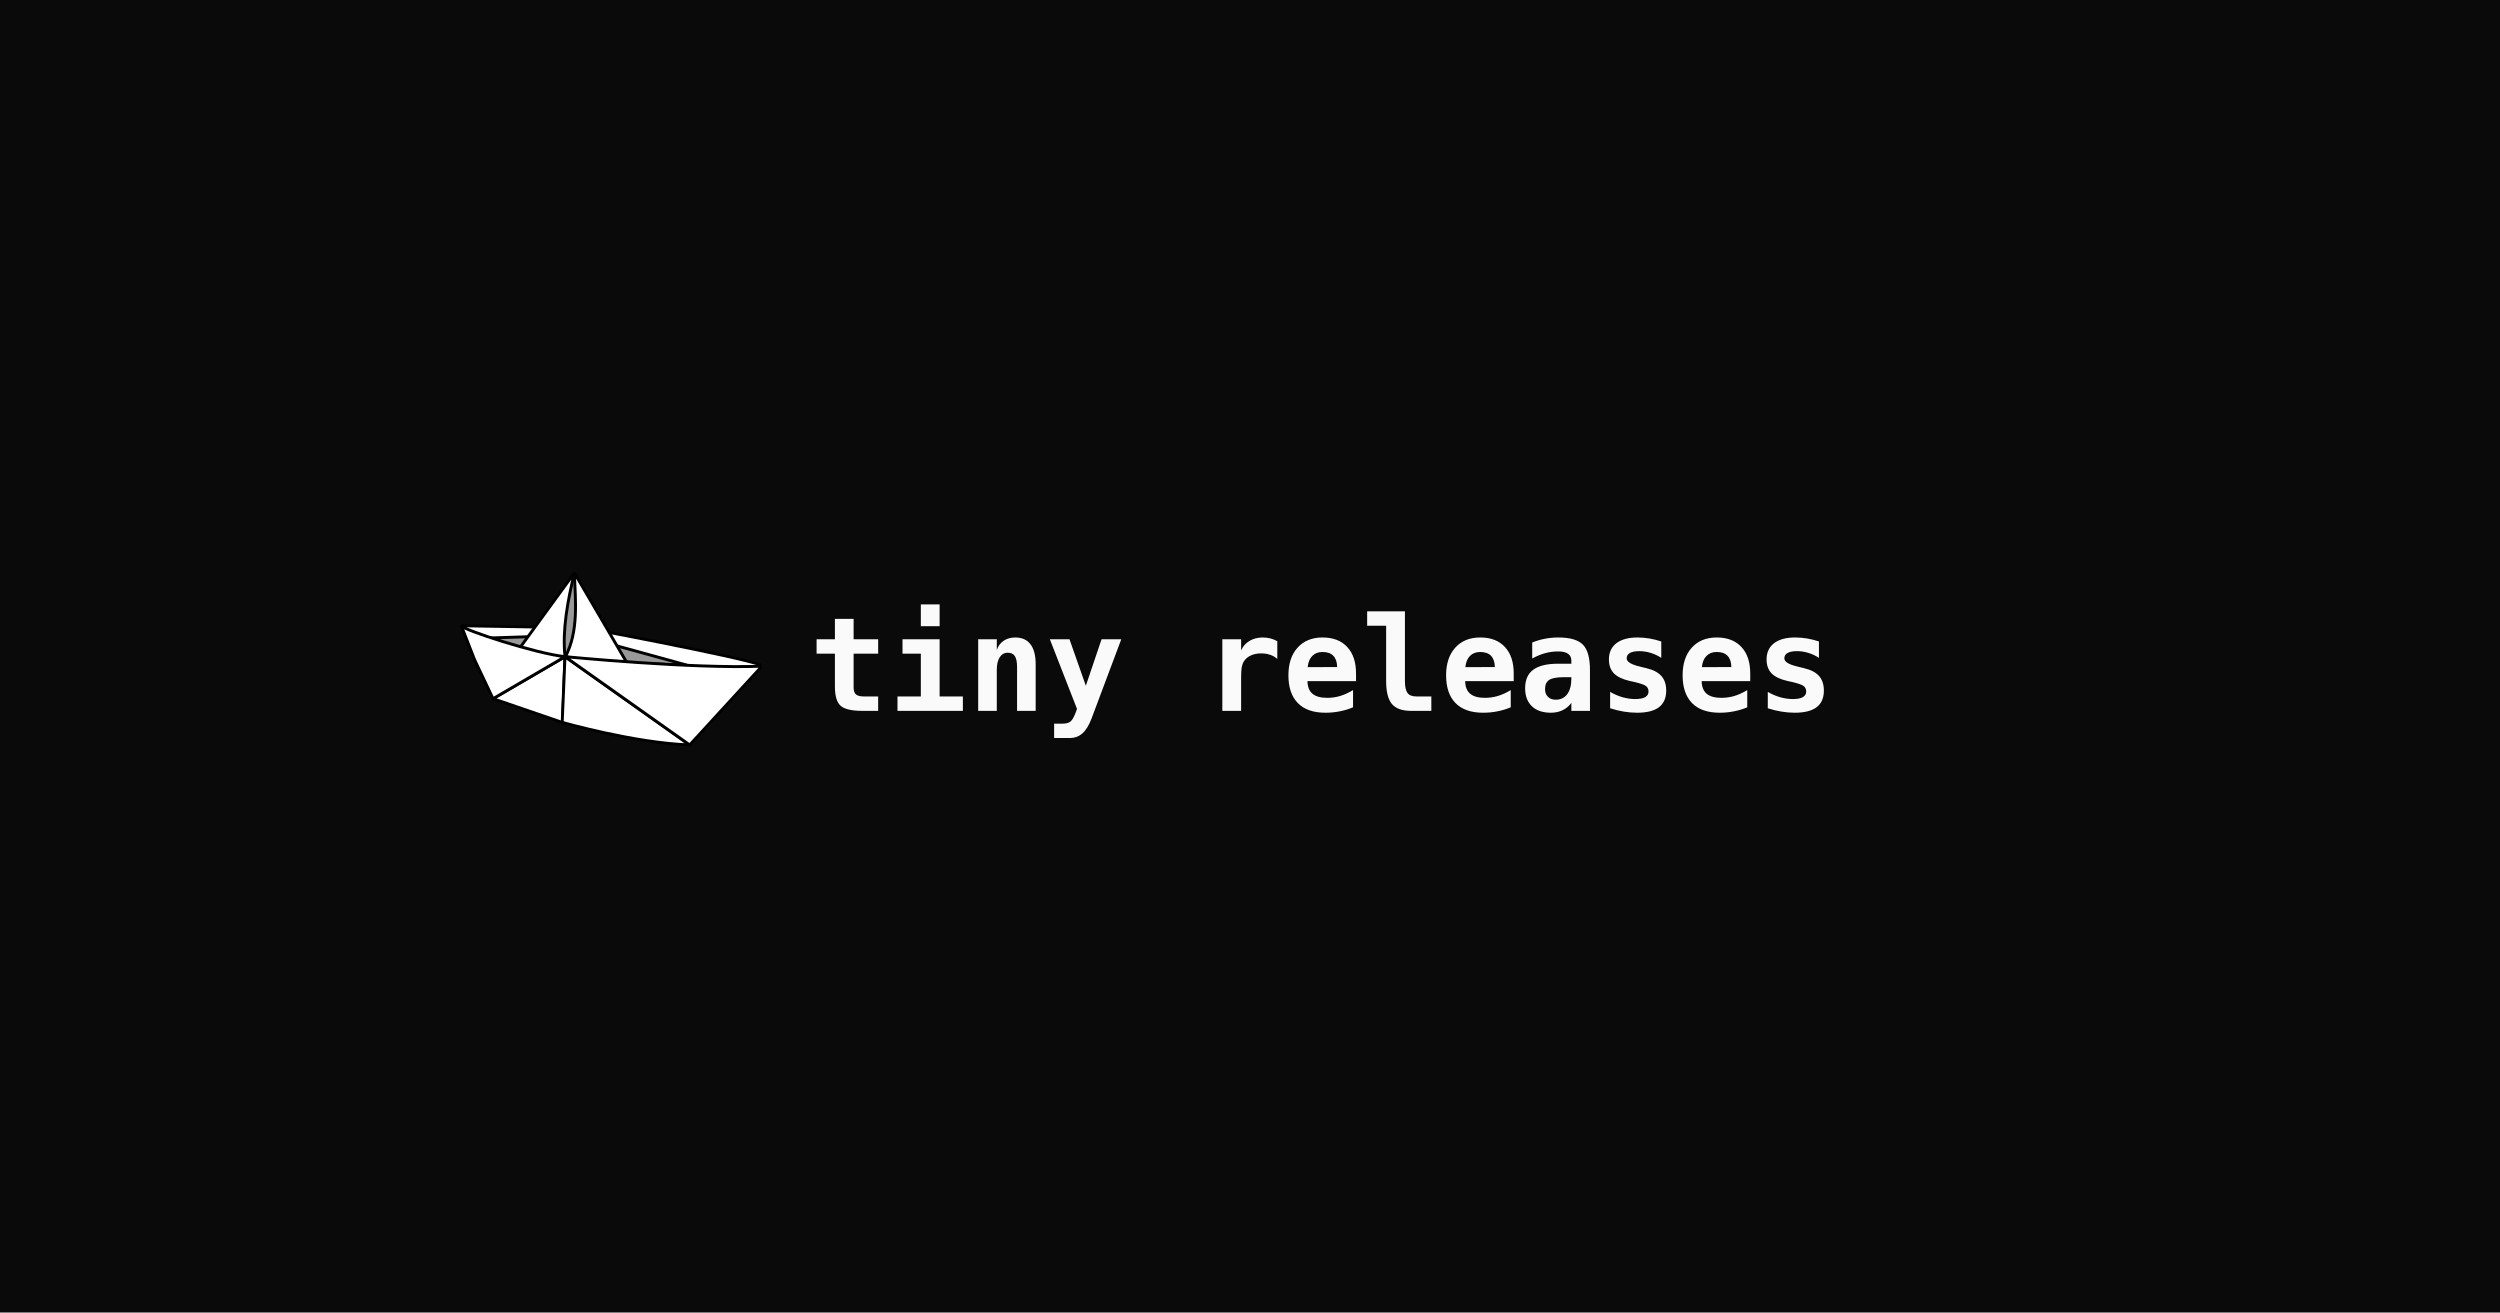
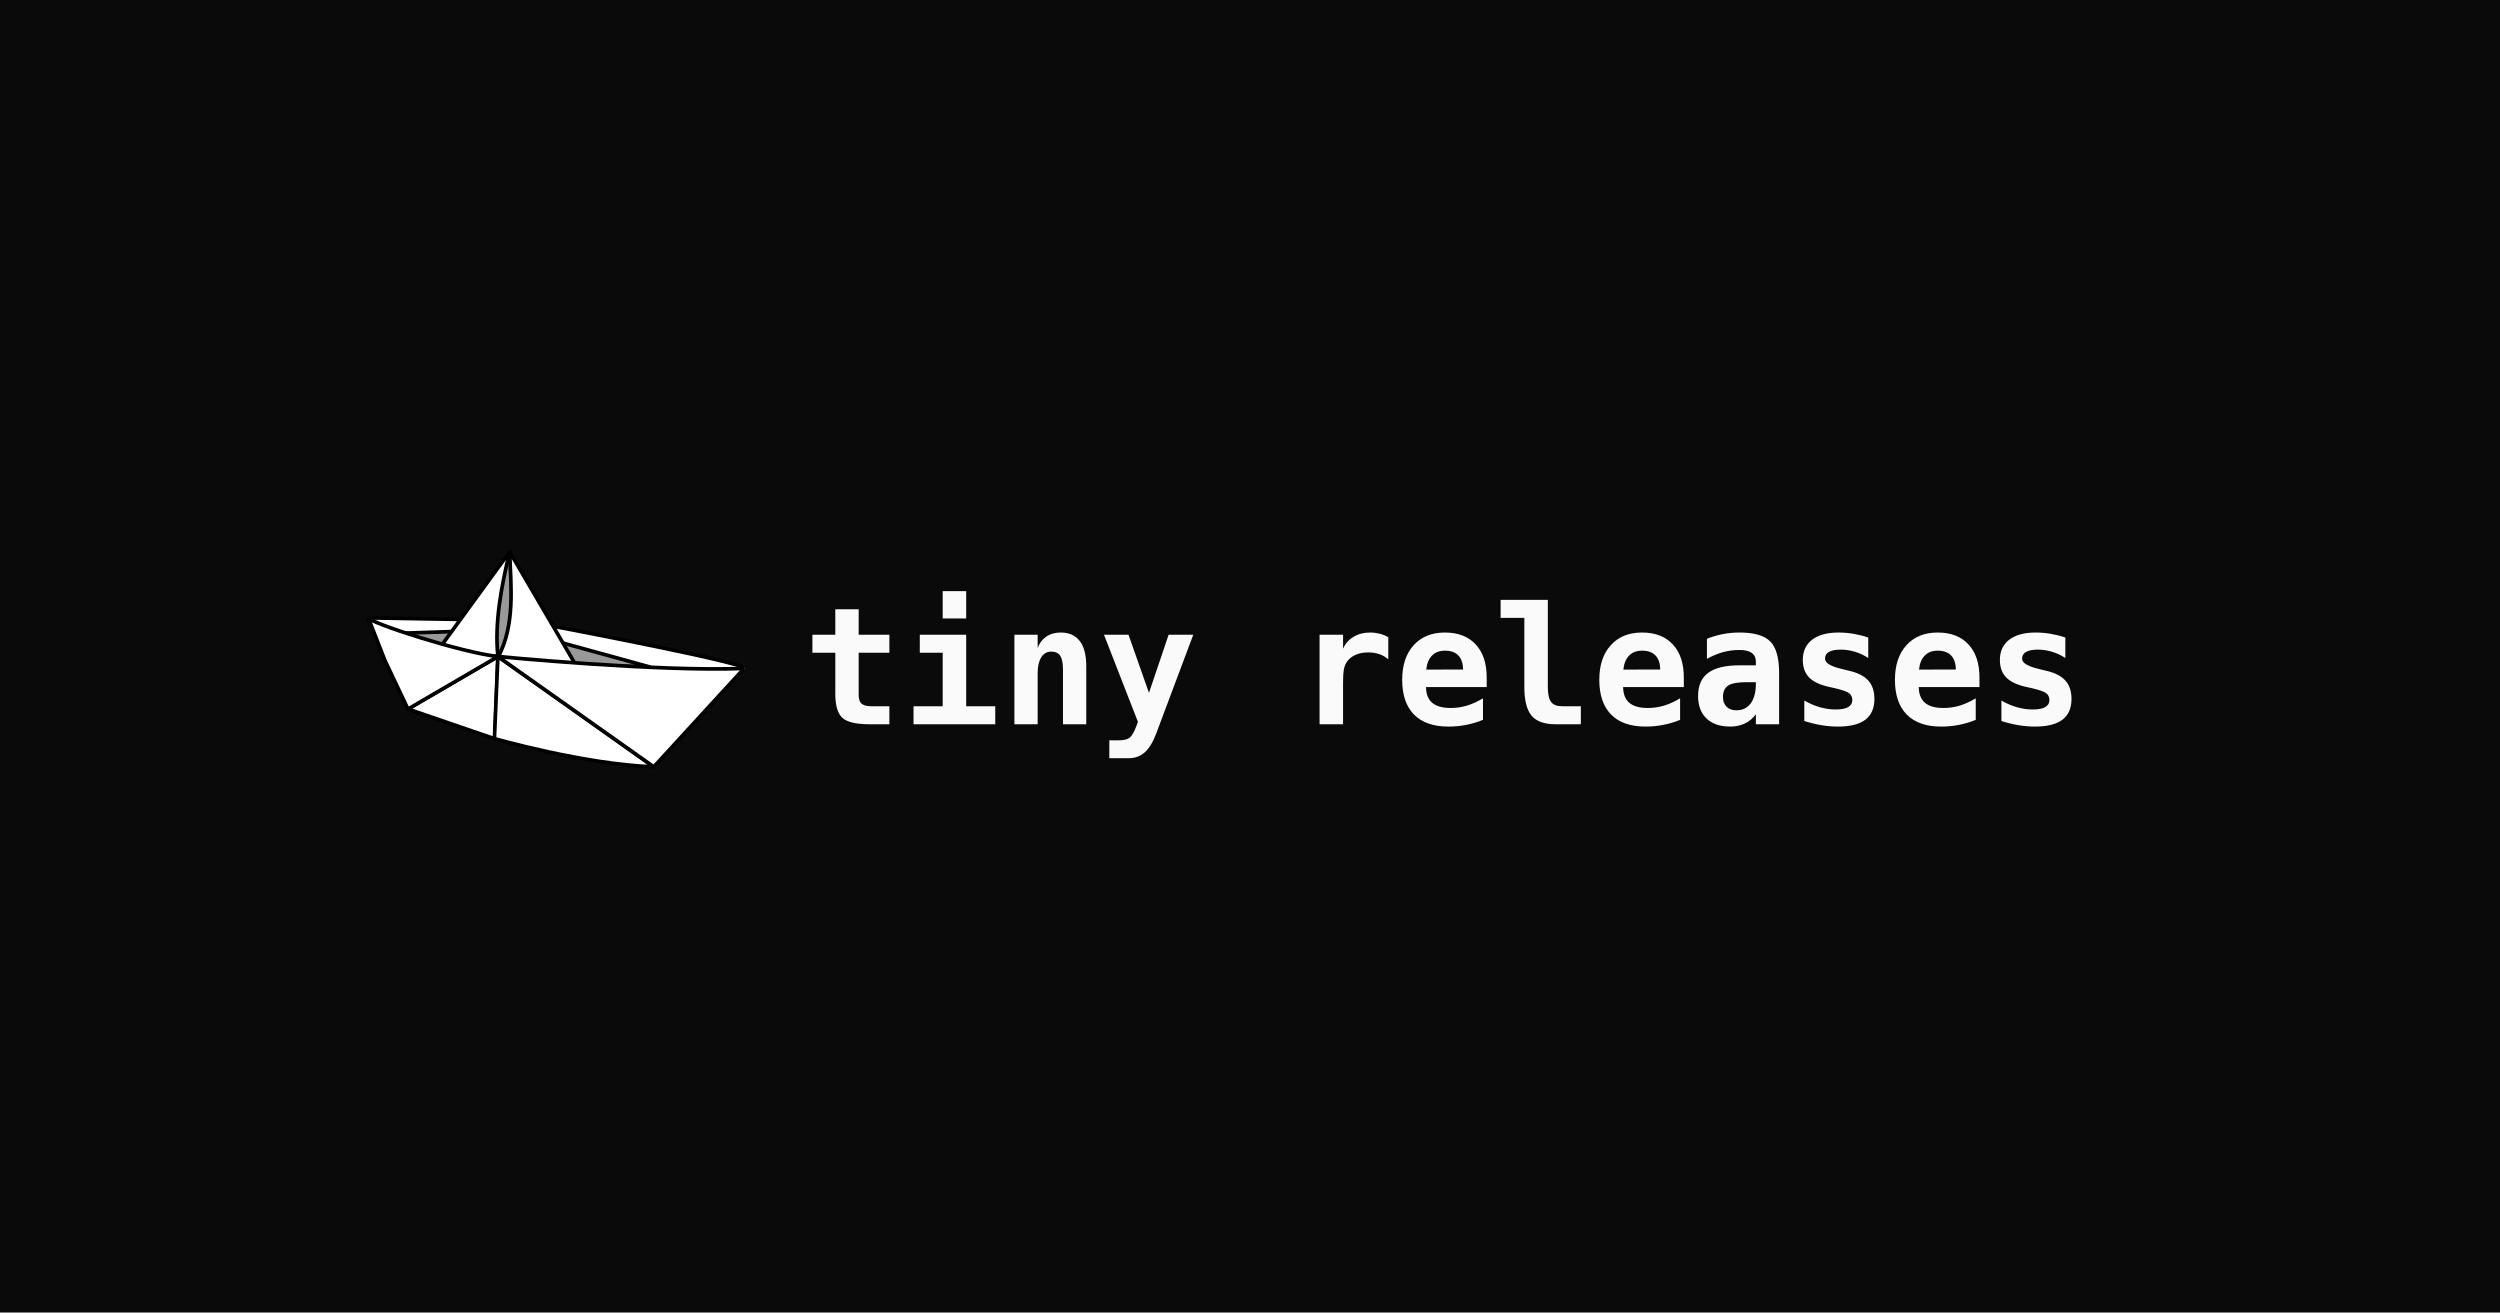
<svg xmlns="http://www.w3.org/2000/svg" viewBox="0 0 1200 630">
  <rect width="1200" height="630" fill="#0a0a0a" />
-   <svg width="800" height="143" x="200" y="244" viewBox="0 0 280 50">
+   <svg width="1000" height="179" x="150" y="226" viewBox="0 0 280 50">
    <svg width="56" height="46" x="2" y="2" viewBox="0 300 680 370">
      <g transform="matrix(-0.9986295,-0.05233596,-0.05233596,0.9986295,-293.1691)">
        <g>
          <path style="fill:#fff;stroke:#000;stroke-width:6;stroke-linejoin:bevel" d="m 356.702,432.051 c 0,0 371.949,70.299 318.709,72.119 l -170.42,5.84 -99.33,-11.68 z" />
          <path style="fill:#fff;stroke:#000;stroke-width:6;stroke-linejoin:bevel" d="M 67.678,420.644 222.581,423.29 192.391,465.17 C 148.361,449.54 104.803,452.384 67.678,420.644 Z" />
          <path style="fill:#999;stroke:#000;stroke-width:6;stroke-linejoin:bevel" d="m 211.87,442.77 -89.59,2.92 65.24,27.27 z" />
          <path style="fill:#999" d="m 297.57,313.25 17.52,104.2 -35.86,69.53 -22.57,-104.59 z" />
          <path style="fill:#fff;stroke:#000;stroke-width:6;stroke-linejoin:bevel" d="m 297.461,312.832 c -13.53,56.49 -24.886,115.968 -19.186,170.257 l -109.082,6.025 z" />
          <path style="fill:#fff;stroke:#000;stroke-width:6;stroke-linejoin:bevel" d="M 278.319,483.769 131.355,569.391 273.22,618.06 Z" />
          <path style="fill:#fff;stroke:#000;stroke-width:6;stroke-linejoin:bevel" d="m 278.286,483.694 -5.687,134.057 c 0,0 147.463,42.137 259.988,46.011 z" />
          <path style="fill:#fff;stroke:#000;stroke-width:6;stroke-linejoin:bevel" d="m 66.581,420.279 c 1.675,8.38 153.766,57.489 211.911,63.436 L 131.505,569.481 93.939,490.202 Z" />
          <path style="fill:#999;stroke:#000;stroke-width:6" d="m 373.624,458.815 153.689,42.3 -147.039,-4.943 z" />
          <path style="fill:#fff;stroke:#000;stroke-width:6;stroke-linejoin:bevel" d="m 297.369,312.65 c 2.37,58.03 8.922,118.781 -18.118,171.021 l 135.061,29.147 z" />
          <path style="fill:#fff;stroke:#000;stroke-width:6;stroke-linejoin:bevel" d="m 278.304,483.703 c 0,0 260.576,25.287 401.786,19.437 L 532.67,663.811 Z" />
        </g>
      </g>
    </svg>
    <text x="66" y="34" style="font-family:'Space Mono',monospace;font-weight:700;font-size:22px;fill:#fafafa">tiny releases</text>
  </svg>
</svg>
